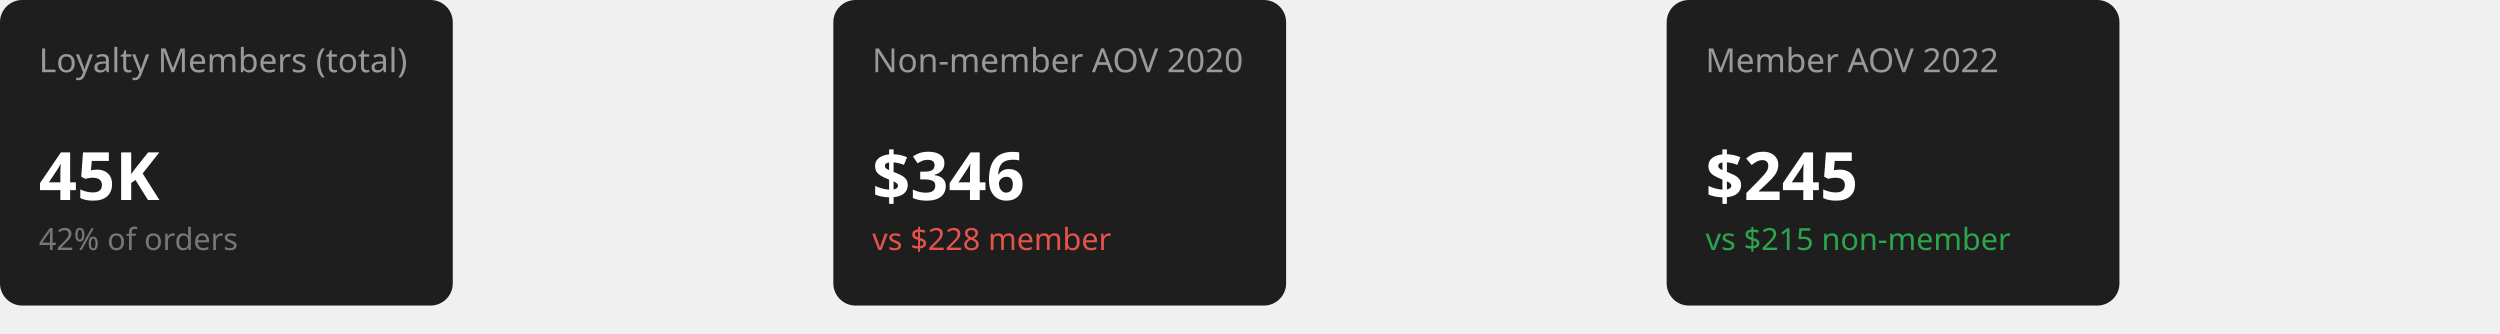
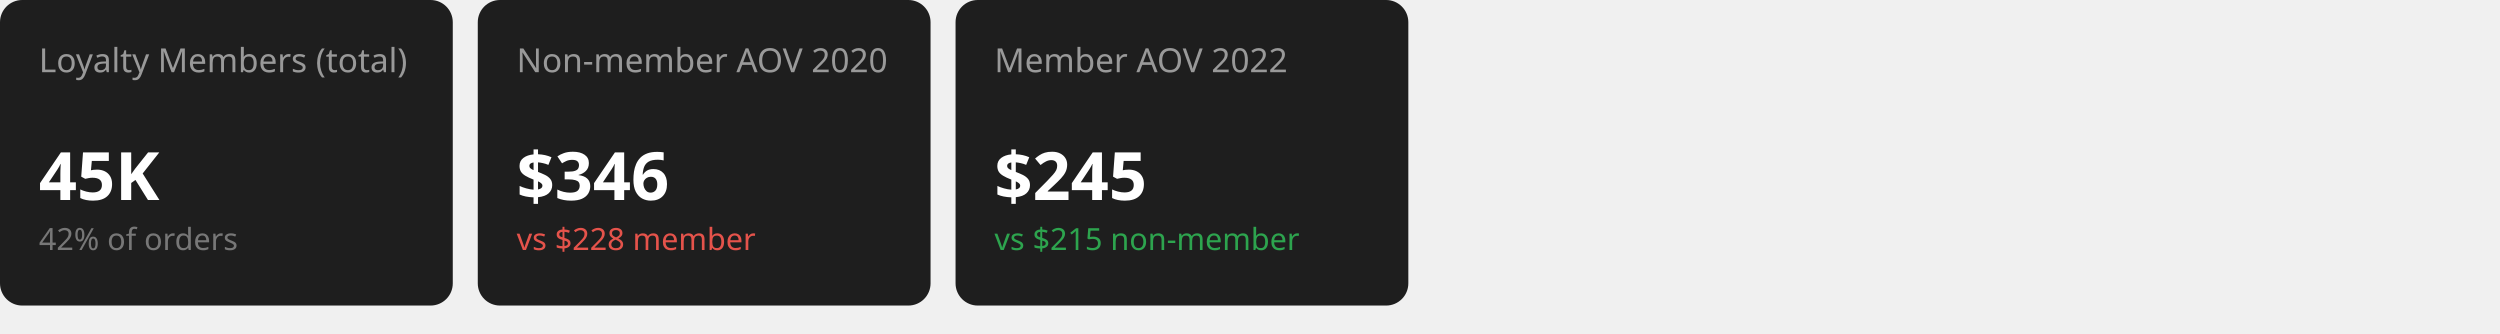
<svg xmlns="http://www.w3.org/2000/svg" width="100%" viewBox="0 0 900 120" role="img">
  <rect x="0" y="0" width="163" height="110" rx="8" fill="#1e1e1e" />
  <text x="14" y="26" font-family="sans-serif" font-size="12" fill="#999">Loyalty Members (total)</text>
  <text x="14" y="72" font-family="sans-serif" font-size="24" font-weight="600" fill="#ffffff">45K</text>
  <text x="14" y="90" font-family="sans-serif" font-size="11" fill="#777">42% of orders</text>
-   <rect x="300" y="0" width="163" height="110" rx="8" fill="#1e1e1e" />
-   <text x="314" y="26" font-family="sans-serif" font-size="12" fill="#999">Non-member AOV 2020</text>
-   <text x="314" y="72" font-family="sans-serif" font-size="24" font-weight="600" fill="#ffffff">$346</text>
-   <text x="314" y="90" font-family="sans-serif" font-size="11" fill="#E5534B">vs $228 member</text>
-   <rect x="600" y="0" width="163" height="110" rx="8" fill="#1e1e1e" />
-   <text x="614" y="26" font-family="sans-serif" font-size="12" fill="#999">Member AOV 2022</text>
-   <text x="614" y="72" font-family="sans-serif" font-size="24" font-weight="600" fill="#ffffff">$245</text>
-   <text x="614" y="90" font-family="sans-serif" font-size="11" fill="#2DA44E">vs $215 non-member</text>
+   <rect x="172" y="0" width="163" height="110" rx="8" fill="#1e1e1e" />
+   <text x="186" y="26" font-family="sans-serif" font-size="12" fill="#999">Non-member AOV 2020</text>
+   <text x="186" y="72" font-family="sans-serif" font-size="24" font-weight="600" fill="#ffffff">$346</text>
+   <text x="186" y="90" font-family="sans-serif" font-size="11" fill="#E5534B">vs $228 member</text>
+   <rect x="344" y="0" width="163" height="110" rx="8" fill="#1e1e1e" />
+   <text x="358" y="26" font-family="sans-serif" font-size="12" fill="#999">Member AOV 2022</text>
+   <text x="358" y="72" font-family="sans-serif" font-size="24" font-weight="600" fill="#ffffff">$245</text>
+   <text x="358" y="90" font-family="sans-serif" font-size="11" fill="#2DA44E">vs $215 non-member</text>
</svg>
